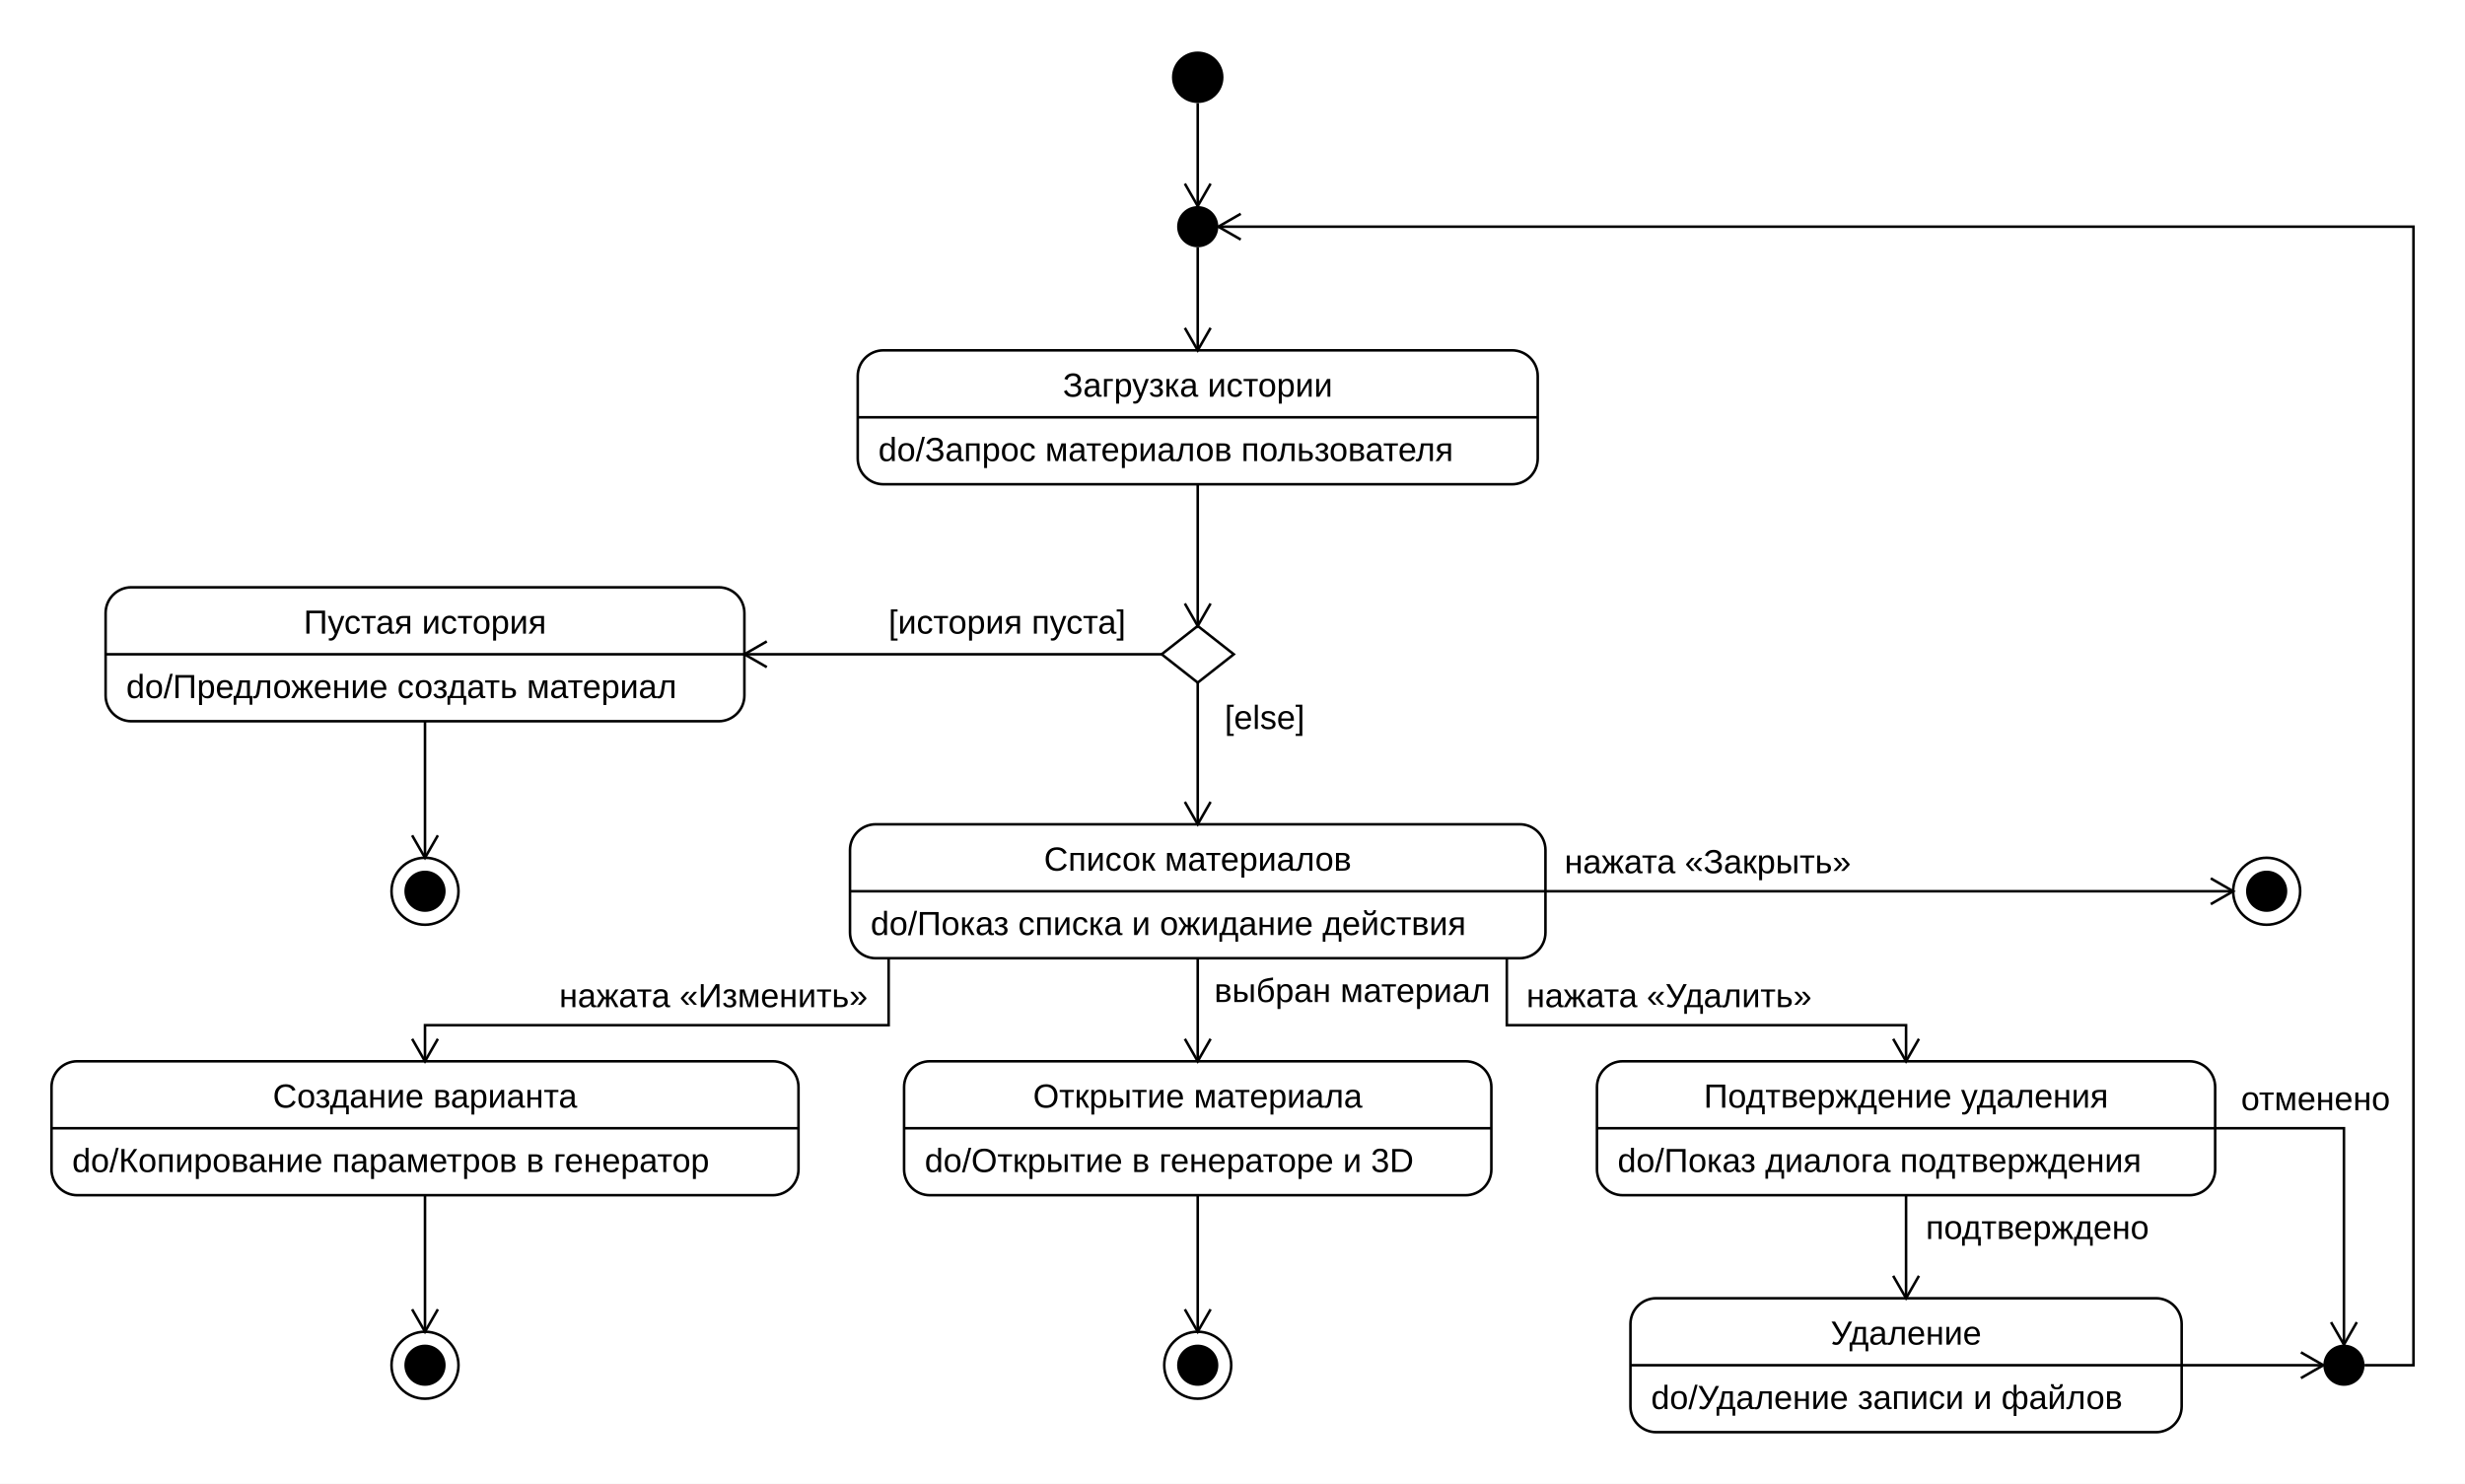
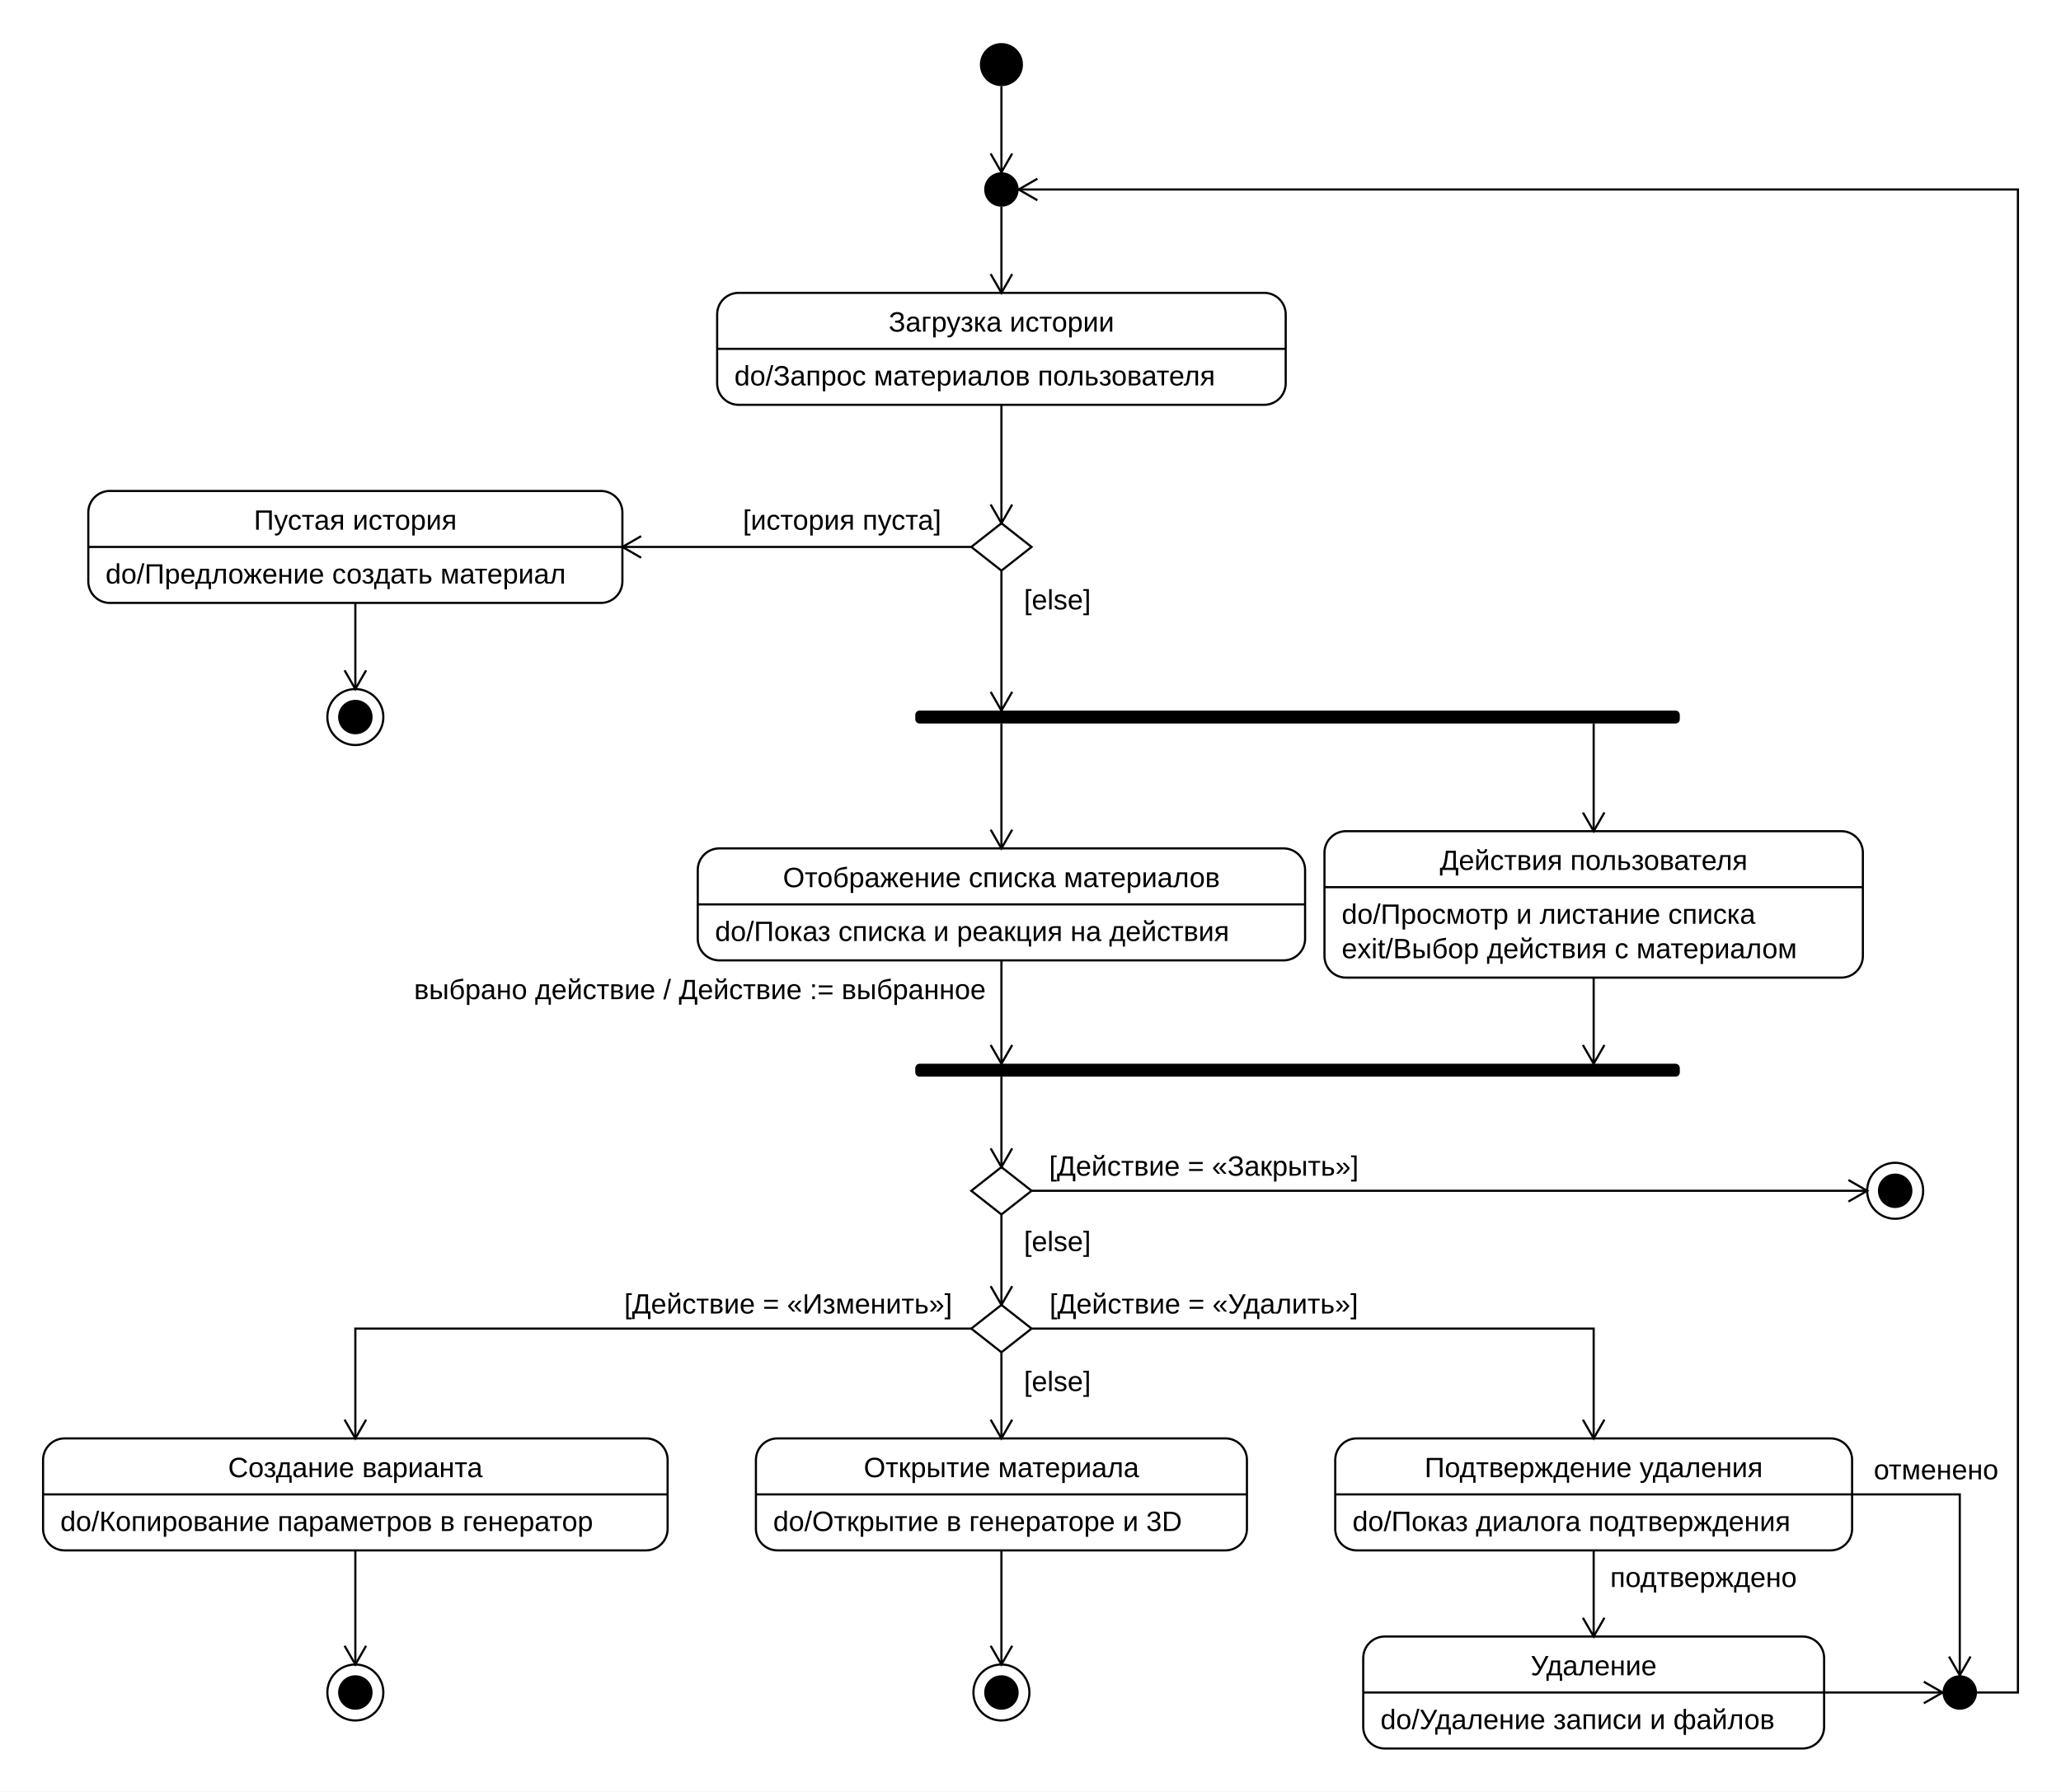
- <svg xmlns="http://www.w3.org/2000/svg" width="957" height="576" viewBox="45 52 957 576">
-   <rect x="45" y="52" width="957" height="576" fill="#fff" />
+ <svg xmlns="http://www.w3.org/2000/svg" width="957" height="832" viewBox="45 52 957 832">
+   <rect x="45" y="52" width="957" height="832" fill="#fff" />
  <circle cx="510.0" cy="82.0" r="10.0" fill="#000" />
  <circle cx="510.0" cy="140.0" r="8.0" fill="#000" />
  <rect x="378" y="188" width="264" height="52" rx="10" ry="10" fill="#fff" stroke="#000" />
  <text x="510.0" y="206.0" font-family="Arial, Helvetica, sans-serif" font-size="13" text-anchor="middle" font-weight="normal" fill="#000">Загрузка истории</text>
  <line x1="378" y1="214" x2="642" y2="214" stroke="#000" />
  <text x="386.0" y="231.0" font-family="Arial, Helvetica, sans-serif" font-size="13" text-anchor="start" font-weight="normal" fill="#000">do/Запрос материалов пользователя</text>
  <polygon points="496,306.0 510.0,295 524,306.0 510.0,317" fill="#fff" stroke="#000" />
  <rect x="86" y="280" width="248" height="52" rx="10" ry="10" fill="#fff" stroke="#000" />
  <text x="210.0" y="298.0" font-family="Arial, Helvetica, sans-serif" font-size="13" text-anchor="middle" font-weight="normal" fill="#000">Пустая история</text>
  <line x1="86" y1="306" x2="334" y2="306" stroke="#000" />
  <text x="94.0" y="323.0" font-family="Arial, Helvetica, sans-serif" font-size="13" text-anchor="start" font-weight="normal" fill="#000">do/Предложение создать материал</text>
-   <circle cx="210.0" cy="398.0" r="13.0" fill="#fff" stroke="#000" />
-   <circle cx="210.0" cy="398.0" r="8.0" fill="#000" />
-   <rect x="375" y="372" width="270" height="52" rx="10" ry="10" fill="#fff" stroke="#000" />
-   <text x="510.0" y="390.0" font-family="Arial, Helvetica, sans-serif" font-size="13" text-anchor="middle" font-weight="normal" fill="#000">Список материалов</text>
-   <line x1="375" y1="398" x2="645" y2="398" stroke="#000" />
-   <text x="383.0" y="415.0" font-family="Arial, Helvetica, sans-serif" font-size="13" text-anchor="start" font-weight="normal" fill="#000">do/Показ списка и ожидание действия</text>
-   <circle cx="925.0" cy="398.0" r="13.0" fill="#fff" stroke="#000" />
-   <circle cx="925.0" cy="398.0" r="8.0" fill="#000" />
-   <rect x="65" y="464" width="290" height="52" rx="10" ry="10" fill="#fff" stroke="#000" />
-   <text x="210.0" y="482.0" font-family="Arial, Helvetica, sans-serif" font-size="13" text-anchor="middle" font-weight="normal" fill="#000">Создание варианта</text>
-   <line x1="65" y1="490" x2="355" y2="490" stroke="#000" />
-   <text x="73.0" y="507.0" font-family="Arial, Helvetica, sans-serif" font-size="13" text-anchor="start" font-weight="normal" fill="#000">do/Копирование параметров в генератор</text>
-   <rect x="396" y="464" width="228" height="52" rx="10" ry="10" fill="#fff" stroke="#000" />
-   <text x="510.0" y="482.0" font-family="Arial, Helvetica, sans-serif" font-size="13" text-anchor="middle" font-weight="normal" fill="#000">Открытие материала</text>
-   <line x1="396" y1="490" x2="624" y2="490" stroke="#000" />
-   <text x="404.0" y="507.0" font-family="Arial, Helvetica, sans-serif" font-size="13" text-anchor="start" font-weight="normal" fill="#000">do/Открытие в генераторе и 3D</text>
-   <rect x="665" y="464" width="240" height="52" rx="10" ry="10" fill="#fff" stroke="#000" />
-   <text x="785.0" y="482.0" font-family="Arial, Helvetica, sans-serif" font-size="13" text-anchor="middle" font-weight="normal" fill="#000">Подтверждение удаления</text>
-   <line x1="665" y1="490" x2="905" y2="490" stroke="#000" />
-   <text x="673.0" y="507.0" font-family="Arial, Helvetica, sans-serif" font-size="13" text-anchor="start" font-weight="normal" fill="#000">do/Показ диалога подтверждения</text>
-   <circle cx="210.0" cy="582.0" r="13.0" fill="#fff" stroke="#000" />
-   <circle cx="210.0" cy="582.0" r="8.0" fill="#000" />
-   <circle cx="510.0" cy="582.0" r="13.0" fill="#fff" stroke="#000" />
-   <circle cx="510.0" cy="582.0" r="8.0" fill="#000" />
-   <rect x="678" y="556" width="214" height="52" rx="10" ry="10" fill="#fff" stroke="#000" />
-   <text x="785.0" y="574.0" font-family="Arial, Helvetica, sans-serif" font-size="13" text-anchor="middle" font-weight="normal" fill="#000">Удаление</text>
-   <line x1="678" y1="582" x2="892" y2="582" stroke="#000" />
-   <text x="686.0" y="599.0" font-family="Arial, Helvetica, sans-serif" font-size="13" text-anchor="start" font-weight="normal" fill="#000">do/Удаление записи и файлов</text>
-   <circle cx="955.0" cy="582.0" r="8.0" fill="#000" />
+   <circle cx="210.0" cy="385.0" r="13.0" fill="#fff" stroke="#000" />
+   <circle cx="210.0" cy="385.0" r="8.0" fill="#000" />
+   <rect x="470" y="382" width="355" height="6" rx="2" fill="#000" />
+   <rect x="369" y="446" width="282" height="52" rx="10" ry="10" fill="#fff" stroke="#000" />
+   <text x="510.0" y="464.0" font-family="Arial, Helvetica, sans-serif" font-size="13" text-anchor="middle" font-weight="normal" fill="#000">Отображение списка материалов</text>
+   <line x1="369" y1="472" x2="651" y2="472" stroke="#000" />
+   <text x="377.0" y="489.0" font-family="Arial, Helvetica, sans-serif" font-size="13" text-anchor="start" font-weight="normal" fill="#000">do/Показ списка и реакция на действия</text>
+   <rect x="660" y="438" width="250" height="68" rx="10" ry="10" fill="#fff" stroke="#000" />
+   <text x="785.0" y="456.0" font-family="Arial, Helvetica, sans-serif" font-size="13" text-anchor="middle" font-weight="normal" fill="#000">Действия пользователя</text>
+   <line x1="660" y1="464" x2="910" y2="464" stroke="#000" />
+   <text x="668.0" y="481.0" font-family="Arial, Helvetica, sans-serif" font-size="13" text-anchor="start" font-weight="normal" fill="#000">do/Просмотр и листание списка</text>
+   <text x="668.0" y="497.0" font-family="Arial, Helvetica, sans-serif" font-size="13" text-anchor="start" font-weight="normal" fill="#000">exit/Выбор действия с материалом</text>
+   <rect x="470" y="546" width="355" height="6" rx="2" fill="#000" />
+   <polygon points="496,605.0 510.0,594 524,605.0 510.0,616" fill="#fff" stroke="#000" />
+   <circle cx="925.0" cy="605.0" r="13.0" fill="#fff" stroke="#000" />
+   <circle cx="925.0" cy="605.0" r="8.0" fill="#000" />
+   <polygon points="496,669.0 510.0,658 524,669.0 510.0,680" fill="#fff" stroke="#000" />
+   <rect x="65" y="720" width="290" height="52" rx="10" ry="10" fill="#fff" stroke="#000" />
+   <text x="210.0" y="738.0" font-family="Arial, Helvetica, sans-serif" font-size="13" text-anchor="middle" font-weight="normal" fill="#000">Создание варианта</text>
+   <line x1="65" y1="746" x2="355" y2="746" stroke="#000" />
+   <text x="73.0" y="763.0" font-family="Arial, Helvetica, sans-serif" font-size="13" text-anchor="start" font-weight="normal" fill="#000">do/Копирование параметров в генератор</text>
+   <rect x="396" y="720" width="228" height="52" rx="10" ry="10" fill="#fff" stroke="#000" />
+   <text x="510.0" y="738.0" font-family="Arial, Helvetica, sans-serif" font-size="13" text-anchor="middle" font-weight="normal" fill="#000">Открытие материала</text>
+   <line x1="396" y1="746" x2="624" y2="746" stroke="#000" />
+   <text x="404.0" y="763.0" font-family="Arial, Helvetica, sans-serif" font-size="13" text-anchor="start" font-weight="normal" fill="#000">do/Открытие в генераторе и 3D</text>
+   <rect x="665" y="720" width="240" height="52" rx="10" ry="10" fill="#fff" stroke="#000" />
+   <text x="785.0" y="738.0" font-family="Arial, Helvetica, sans-serif" font-size="13" text-anchor="middle" font-weight="normal" fill="#000">Подтверждение удаления</text>
+   <line x1="665" y1="746" x2="905" y2="746" stroke="#000" />
+   <text x="673.0" y="763.0" font-family="Arial, Helvetica, sans-serif" font-size="13" text-anchor="start" font-weight="normal" fill="#000">do/Показ диалога подтверждения</text>
+   <circle cx="210.0" cy="838.0" r="13.0" fill="#fff" stroke="#000" />
+   <circle cx="210.0" cy="838.0" r="8.0" fill="#000" />
+   <circle cx="510.0" cy="838.0" r="13.0" fill="#fff" stroke="#000" />
+   <circle cx="510.0" cy="838.0" r="8.0" fill="#000" />
+   <rect x="678" y="812" width="214" height="52" rx="10" ry="10" fill="#fff" stroke="#000" />
+   <text x="785.0" y="830.0" font-family="Arial, Helvetica, sans-serif" font-size="13" text-anchor="middle" font-weight="normal" fill="#000">Удаление</text>
+   <line x1="678" y1="838" x2="892" y2="838" stroke="#000" />
+   <text x="686.0" y="855.0" font-family="Arial, Helvetica, sans-serif" font-size="13" text-anchor="start" font-weight="normal" fill="#000">do/Удаление записи и файлов</text>
+   <circle cx="955.0" cy="838.0" r="8.0" fill="#000" />
+   <path d="M510.0,388.0 L510.0,446.0" fill="none" stroke="#000" />
+   <path d="M505.0,437.3 L510.0,446.0 L515.0,437.3" fill="none" stroke="#000" />
+   <path d="M785.0,388.0 L785.0,438.0" fill="none" stroke="#000" />
+   <path d="M780.0,429.3 L785.0,438.0 L790.0,429.3" fill="none" stroke="#000" />
+   <path d="M510.0,498.0 L510.0,546.0" fill="none" stroke="#000" />
+   <path d="M505.0,537.3 L510.0,546.0 L515.0,537.3" fill="none" stroke="#000" />
+   <path d="M785.0,506.0 L785.0,546.0" fill="none" stroke="#000" />
+   <path d="M780.0,537.3 L785.0,546.0 L790.0,537.3" fill="none" stroke="#000" />
  <path d="M510.0,92.0 L510.0,132.0" fill="none" stroke="#000" />
  <path d="M505.0,123.3 L510.0,132.0 L515.0,123.3" fill="none" stroke="#000" />
  <path d="M510.0,148.0 L510.0,188.0" fill="none" stroke="#000" />
  <path d="M505.0,179.3 L510.0,188.0 L515.0,179.3" fill="none" stroke="#000" />
  <path d="M510.0,240.0 L510.0,295.0" fill="none" stroke="#000" />
  <path d="M505.0,286.3 L510.0,295.0 L515.0,286.3" fill="none" stroke="#000" />
  <path d="M496.0,306.0 L334.0,306.0" fill="none" stroke="#000" />
  <path d="M342.7,301.0 L334.0,306.0 L342.7,311.0" fill="none" stroke="#000" />
-   <path d="M510.0,317.0 L510.0,372.0" fill="none" stroke="#000" />
-   <path d="M505.0,363.3 L510.0,372.0 L515.0,363.3" fill="none" stroke="#000" />
-   <path d="M210.0,332.0 L210.0,385.0" fill="none" stroke="#000" />
-   <path d="M205.0,376.3 L210.0,385.0 L215.0,376.3" fill="none" stroke="#000" />
-   <path d="M510.0,424.0 L510.0,464.0" fill="none" stroke="#000" />
-   <path d="M505.0,455.3 L510.0,464.0 L515.0,455.3" fill="none" stroke="#000" />
-   <path d="M390.0,424.0 L390.0,450.0 L210.0,450.0 L210.0,464.0" fill="none" stroke="#000" />
-   <path d="M205.0,455.3 L210.0,464.0 L215.0,455.3" fill="none" stroke="#000" />
-   <path d="M630.0,424.0 L630.0,450.0 L785.0,450.0 L785.0,464.0" fill="none" stroke="#000" />
-   <path d="M780.0,455.3 L785.0,464.0 L790.0,455.3" fill="none" stroke="#000" />
-   <path d="M645.0,398.0 L912.0,398.0" fill="none" stroke="#000" />
-   <path d="M903.3,403.0 L912.0,398.0 L903.3,393.0" fill="none" stroke="#000" />
-   <path d="M210.0,516.0 L210.0,569.0" fill="none" stroke="#000" />
-   <path d="M205.0,560.3 L210.0,569.0 L215.0,560.3" fill="none" stroke="#000" />
-   <path d="M510.0,516.0 L510.0,569.0" fill="none" stroke="#000" />
-   <path d="M505.0,560.3 L510.0,569.0 L515.0,560.3" fill="none" stroke="#000" />
-   <path d="M785.0,516.0 L785.0,556.0" fill="none" stroke="#000" />
-   <path d="M780.0,547.3 L785.0,556.0 L790.0,547.3" fill="none" stroke="#000" />
-   <path d="M905.0,490.0 L955.0,490.0 L955.0,574.0" fill="none" stroke="#000" />
-   <path d="M950.0,565.3 L955.0,574.0 L960.0,565.3" fill="none" stroke="#000" />
-   <path d="M892.0,582.0 L947.0,582.0" fill="none" stroke="#000" />
-   <path d="M938.3,587.0 L947.0,582.0 L938.3,577.0" fill="none" stroke="#000" />
-   <path d="M963.0,582.0 L982.0,582.0 L982.0,140.0 L518.0,140.0" fill="none" stroke="#000" />
+   <path d="M510.0,317.0 L510.0,382.0" fill="none" stroke="#000" />
+   <path d="M505.0,373.3 L510.0,382.0 L515.0,373.3" fill="none" stroke="#000" />
+   <path d="M210.0,332.0 L210.0,372.0" fill="none" stroke="#000" />
+   <path d="M205.0,363.3 L210.0,372.0 L215.0,363.3" fill="none" stroke="#000" />
+   <path d="M510.0,552.0 L510.0,594.0" fill="none" stroke="#000" />
+   <path d="M505.0,585.3 L510.0,594.0 L515.0,585.3" fill="none" stroke="#000" />
+   <path d="M524.0,605.0 L912.0,605.0" fill="none" stroke="#000" />
+   <path d="M903.3,610.0 L912.0,605.0 L903.3,600.0" fill="none" stroke="#000" />
+   <path d="M510.0,616.0 L510.0,658.0" fill="none" stroke="#000" />
+   <path d="M505.0,649.3 L510.0,658.0 L515.0,649.3" fill="none" stroke="#000" />
+   <path d="M496.0,669.0 L210.0,669.0 L210.0,720.0" fill="none" stroke="#000" />
+   <path d="M205.0,711.3 L210.0,720.0 L215.0,711.3" fill="none" stroke="#000" />
+   <path d="M524.0,669.0 L785.0,669.0 L785.0,720.0" fill="none" stroke="#000" />
+   <path d="M780.0,711.3 L785.0,720.0 L790.0,711.3" fill="none" stroke="#000" />
+   <path d="M510.0,680.0 L510.0,720.0" fill="none" stroke="#000" />
+   <path d="M505.0,711.3 L510.0,720.0 L515.0,711.3" fill="none" stroke="#000" />
+   <path d="M210.0,772.0 L210.0,825.0" fill="none" stroke="#000" />
+   <path d="M205.0,816.3 L210.0,825.0 L215.0,816.3" fill="none" stroke="#000" />
+   <path d="M510.0,772.0 L510.0,825.0" fill="none" stroke="#000" />
+   <path d="M505.0,816.3 L510.0,825.0 L515.0,816.3" fill="none" stroke="#000" />
+   <path d="M785.0,772.0 L785.0,812.0" fill="none" stroke="#000" />
+   <path d="M780.0,803.3 L785.0,812.0 L790.0,803.3" fill="none" stroke="#000" />
+   <path d="M905.0,746.0 L955.0,746.0 L955.0,830.0" fill="none" stroke="#000" />
+   <path d="M950.0,821.3 L955.0,830.0 L960.0,821.3" fill="none" stroke="#000" />
+   <path d="M892.0,838.0 L947.0,838.0" fill="none" stroke="#000" />
+   <path d="M938.3,843.0 L947.0,838.0 L938.3,833.0" fill="none" stroke="#000" />
+   <path d="M963.0,838.0 L982.0,838.0 L982.0,140.0 L518.0,140.0" fill="none" stroke="#000" />
  <path d="M526.7,135.0 L518.0,140.0 L526.7,145.0" fill="none" stroke="#000" />
+   <rect x="236.1" y="504.0" width="267.8" height="16" fill="#fff" fill-opacity="0.85" />
+   <text x="370.0" y="516.0" font-family="Arial, Helvetica, sans-serif" font-size="13" text-anchor="middle" font-weight="normal" fill="#000">выбрано действие / Действие := выбранное</text>
  <rect x="384.6" y="286.0" width="102.8" height="16" fill="#fff" fill-opacity="0.85" />
  <text x="436.0" y="298.0" font-family="Arial, Helvetica, sans-serif" font-size="13" text-anchor="middle" font-weight="normal" fill="#000">[история пуста]</text>
  <rect x="515.8" y="323.0" width="40.4" height="16" fill="#fff" fill-opacity="0.85" />
  <text x="536.0" y="335.0" font-family="Arial, Helvetica, sans-serif" font-size="13" text-anchor="middle" font-weight="normal" fill="#000">[else]</text>
-   <rect x="515.5" y="429.0" width="109.0" height="16" fill="#fff" fill-opacity="0.85" />
-   <text x="570.0" y="441.0" font-family="Arial, Helvetica, sans-serif" font-size="13" text-anchor="middle" font-weight="normal" fill="#000">выбран материал</text>
-   <rect x="262.8" y="431.0" width="118.5" height="16" fill="#fff" fill-opacity="0.85" />
-   <text x="322.0" y="443.0" font-family="Arial, Helvetica, sans-serif" font-size="13" text-anchor="middle" font-weight="normal" fill="#000">нажата «Изменить»</text>
-   <rect x="637.3" y="431.0" width="111.4" height="16" fill="#fff" fill-opacity="0.85" />
-   <text x="693.0" y="443.0" font-family="Arial, Helvetica, sans-serif" font-size="13" text-anchor="middle" font-weight="normal" fill="#000">нажата «Удалить»</text>
-   <rect x="652.3" y="379.0" width="111.4" height="16" fill="#fff" fill-opacity="0.85" />
-   <text x="708.0" y="391.0" font-family="Arial, Helvetica, sans-serif" font-size="13" text-anchor="middle" font-weight="normal" fill="#000">нажата «Закрыть»</text>
-   <rect x="790.4" y="521.0" width="91.2" height="16" fill="#fff" fill-opacity="0.85" />
-   <text x="836.0" y="533.0" font-family="Arial, Helvetica, sans-serif" font-size="13" text-anchor="middle" font-weight="normal" fill="#000">подтверждено</text>
-   <rect x="912.6" y="471.0" width="62.8" height="16" fill="#fff" fill-opacity="0.85" />
-   <text x="944.0" y="483.0" font-family="Arial, Helvetica, sans-serif" font-size="13" text-anchor="middle" font-weight="normal" fill="#000">отменено</text>
+   <rect x="531.1" y="586.0" width="145.8" height="16" fill="#fff" fill-opacity="0.85" />
+   <text x="604.0" y="598.0" font-family="Arial, Helvetica, sans-serif" font-size="13" text-anchor="middle" font-weight="normal" fill="#000">[Действие = «Закрыть»]</text>
+   <rect x="515.8" y="621.0" width="40.4" height="16" fill="#fff" fill-opacity="0.85" />
+   <text x="536.0" y="633.0" font-family="Arial, Helvetica, sans-serif" font-size="13" text-anchor="middle" font-weight="normal" fill="#000">[else]</text>
+   <rect x="334.6" y="650.0" width="152.9" height="16" fill="#fff" fill-opacity="0.85" />
+   <text x="411.0" y="662.0" font-family="Arial, Helvetica, sans-serif" font-size="13" text-anchor="middle" font-weight="normal" fill="#000">[Действие = «Изменить»]</text>
+   <rect x="531.1" y="650.0" width="145.8" height="16" fill="#fff" fill-opacity="0.85" />
+   <text x="604.0" y="662.0" font-family="Arial, Helvetica, sans-serif" font-size="13" text-anchor="middle" font-weight="normal" fill="#000">[Действие = «Удалить»]</text>
+   <rect x="515.8" y="686.0" width="40.4" height="16" fill="#fff" fill-opacity="0.85" />
+   <text x="536.0" y="698.0" font-family="Arial, Helvetica, sans-serif" font-size="13" text-anchor="middle" font-weight="normal" fill="#000">[else]</text>
+   <rect x="790.4" y="777.0" width="91.2" height="16" fill="#fff" fill-opacity="0.85" />
+   <text x="836.0" y="789.0" font-family="Arial, Helvetica, sans-serif" font-size="13" text-anchor="middle" font-weight="normal" fill="#000">подтверждено</text>
+   <rect x="912.6" y="727.0" width="62.8" height="16" fill="#fff" fill-opacity="0.85" />
+   <text x="944.0" y="739.0" font-family="Arial, Helvetica, sans-serif" font-size="13" text-anchor="middle" font-weight="normal" fill="#000">отменено</text>
</svg>
